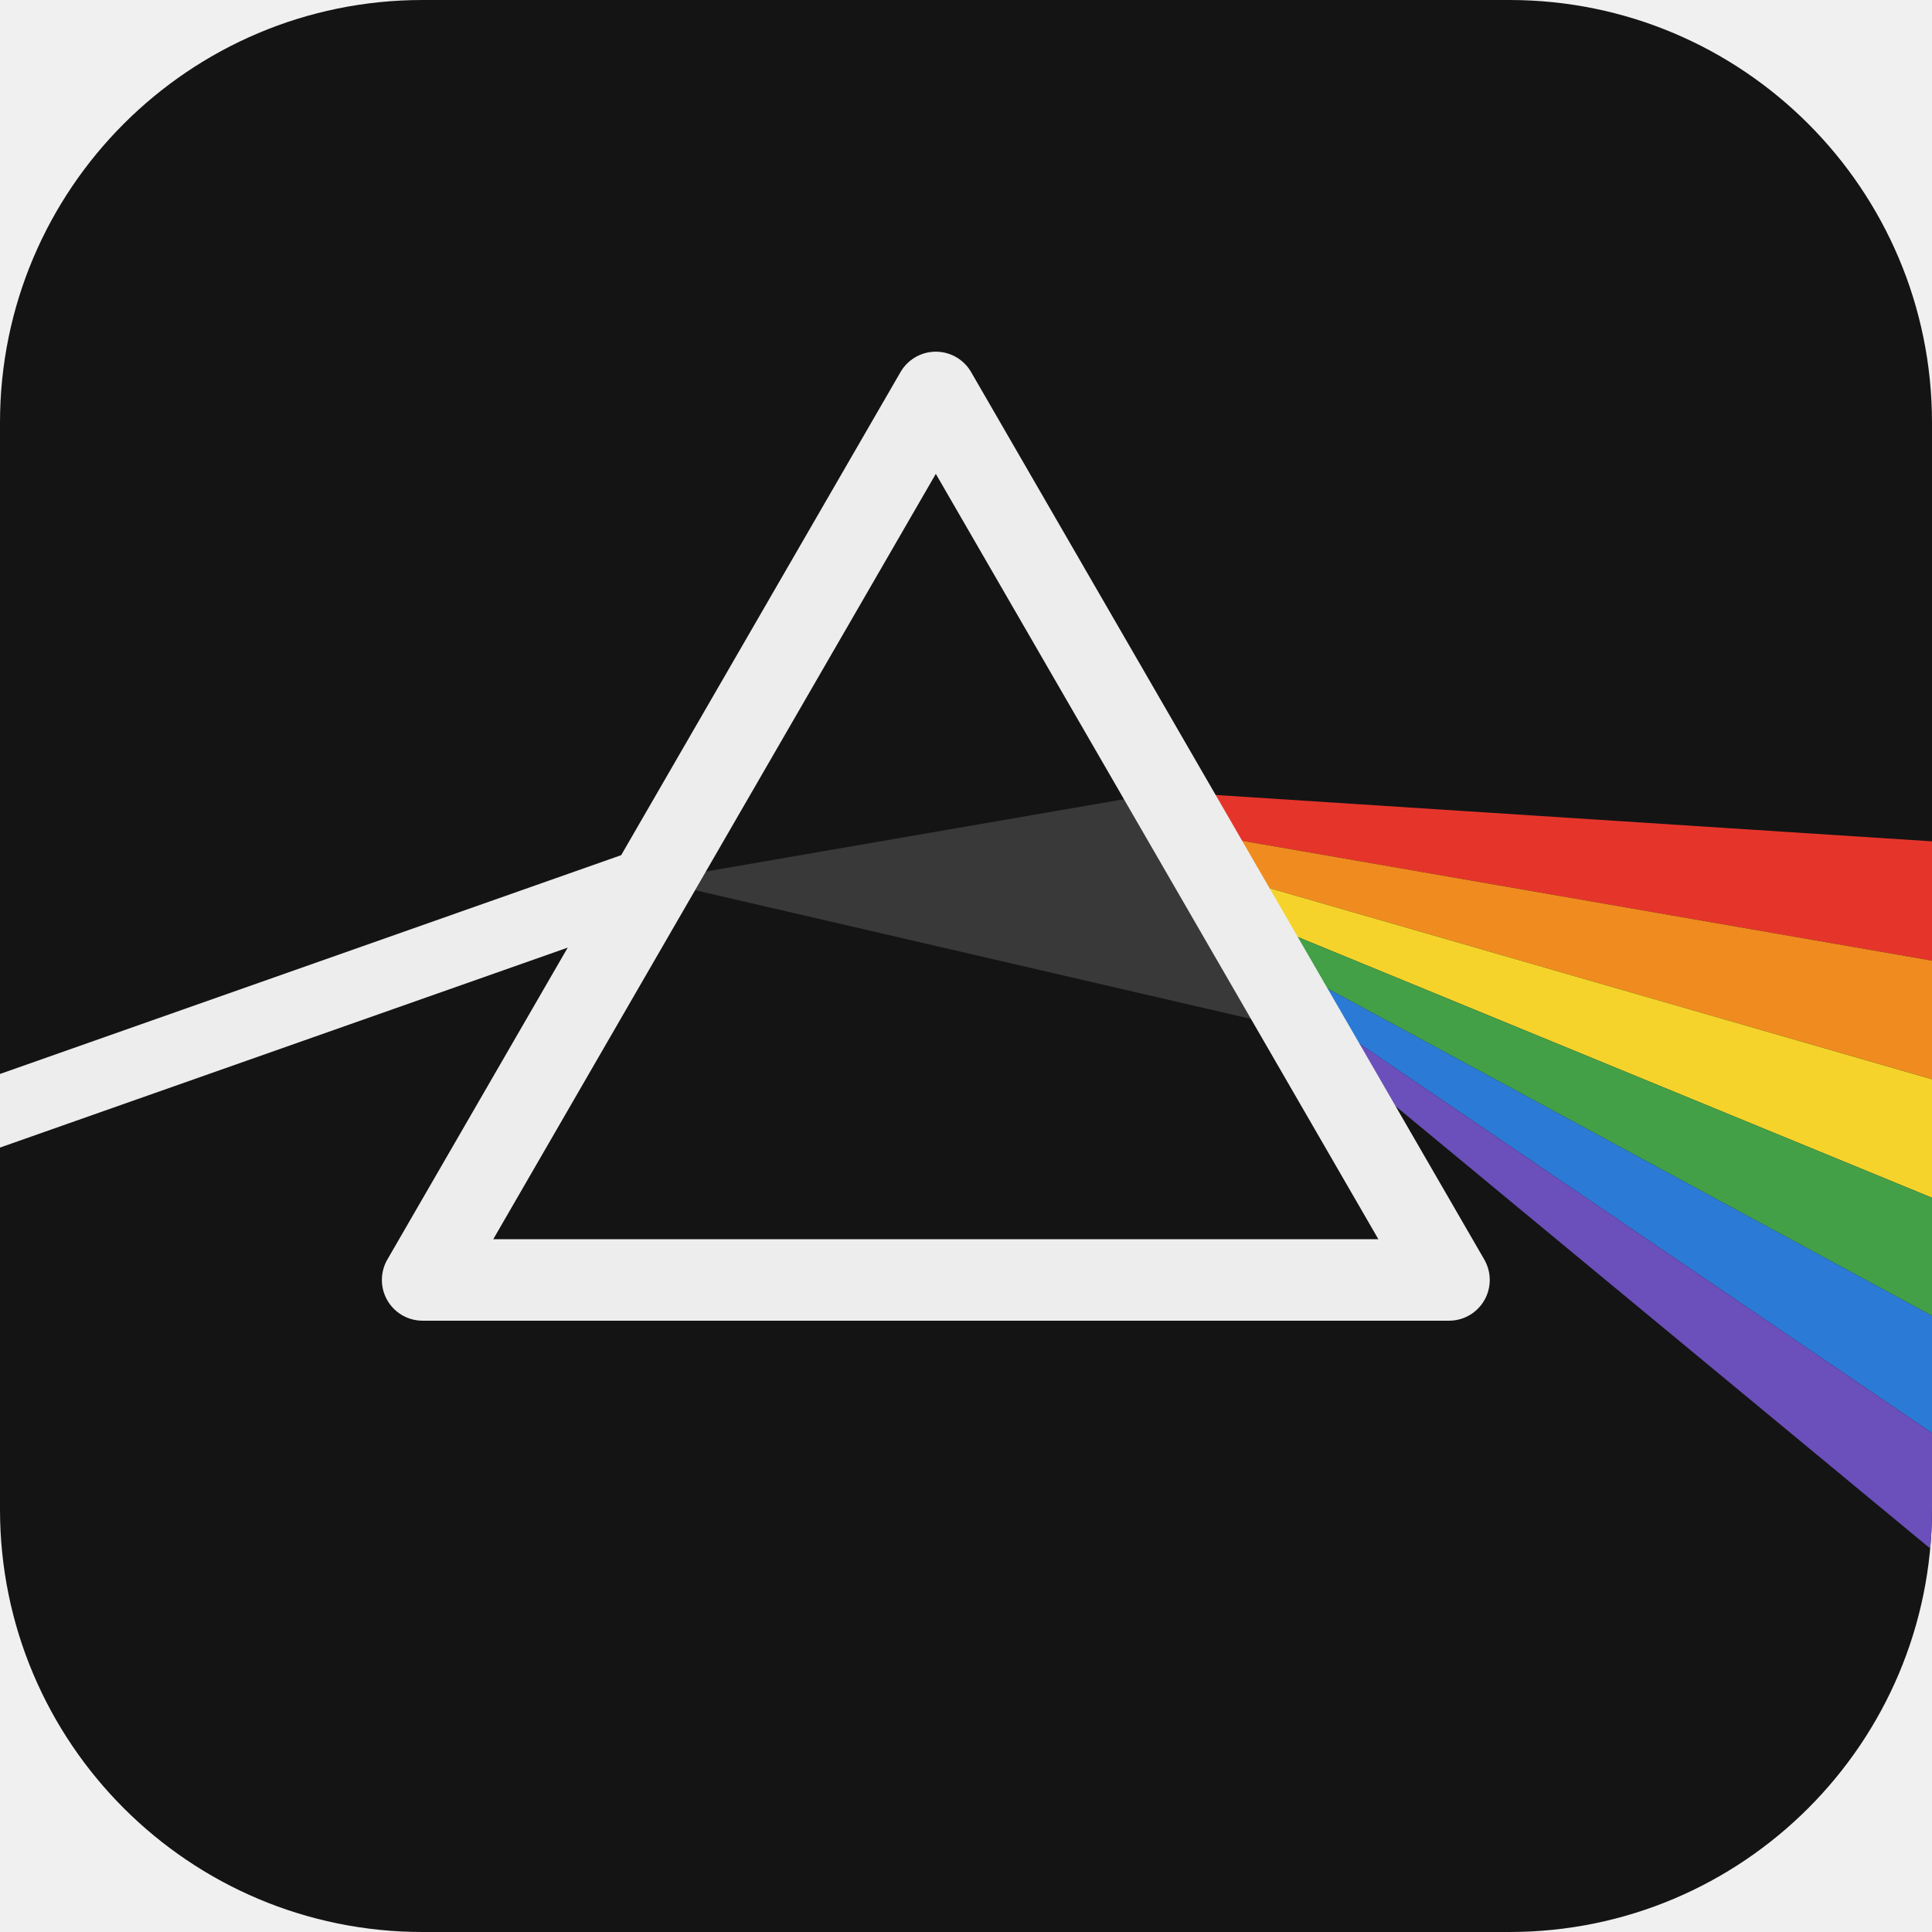
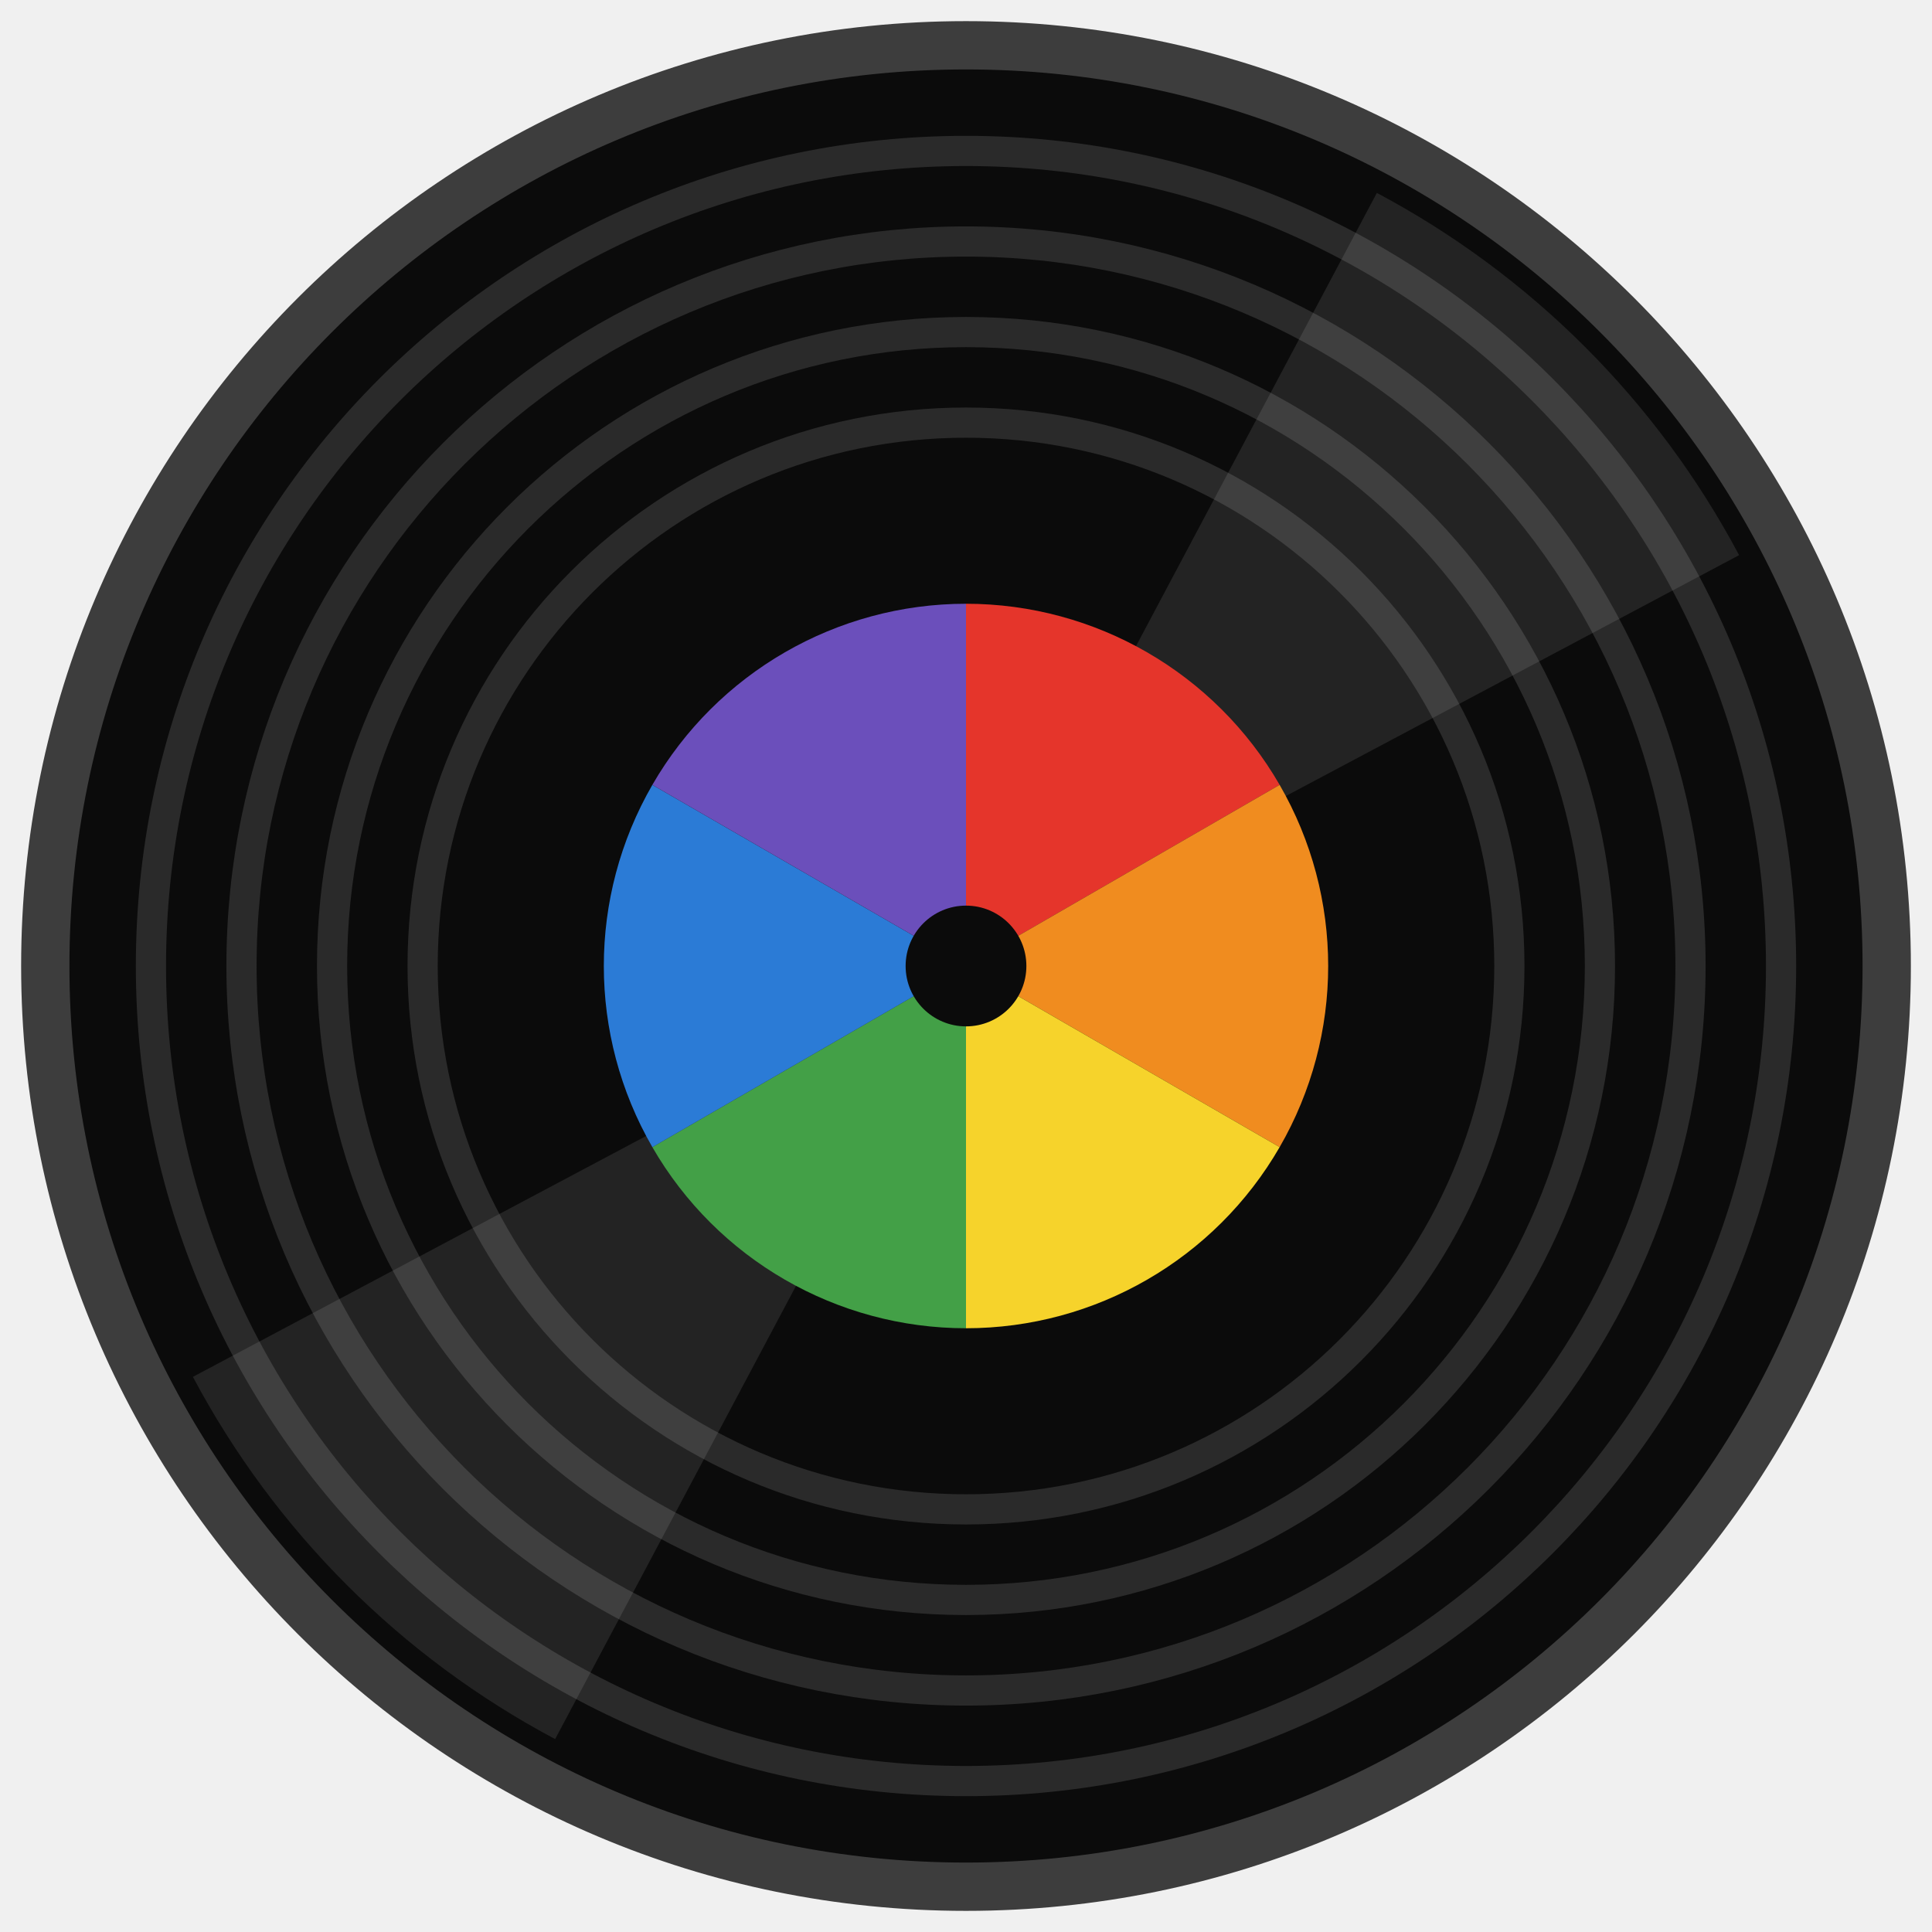
<svg xmlns="http://www.w3.org/2000/svg" viewBox="0 0 64 64">
-   <clipPath id="t">
-     <rect width="64" height="64" rx="14" />
-   </clipPath>
-   <g clip-path="url(#t)">
-     <rect width="64" height="64" fill="#141414" />
-     <polygon fill="#e5352b" points="38.65,26.23 66.00,28.00 66.00,32.17 39.41,27.55" />
-     <polygon fill="#f08c1f" points="39.41,27.55 66.00,32.17 66.00,36.33 40.18,28.88" />
-     <polygon fill="#f6d32b" points="40.18,28.88 66.00,36.33 66.00,40.50 40.95,30.20" />
-     <polygon fill="#43a047" points="40.95,30.20 66.00,40.50 66.00,44.67 41.71,31.52" />
-     <polygon fill="#2b7bd6" points="41.71,31.52 66.00,44.67 66.00,48.83 42.48,32.84" />
-     <polygon fill="#6b4fbb" points="42.48,32.84 66.00,48.83 66.00,53.00 43.24,34.17" />
-     <polygon fill="#fff" fill-opacity=".16" points="21.65,29.17 38.65,26.23 43.24,34.17" />
-     <line x1="-2" y1="37.5" x2="21.65" y2="29.17" stroke="#ededed" stroke-width="2.3" stroke-linecap="round" />
-     <path d="M31.00,13.00 L48.00,42.40 L14.00,42.40Z" fill="none" stroke="#ededed" stroke-width="2.7" stroke-linejoin="round" />
-   </g>
+   <circle cx="32" cy="32" r="30.5" fill="#0b0b0b" stroke="#3d3d3d" stroke-width="1.6" />
+   <circle cx="32" cy="32" r="27" fill="none" stroke="#2a2a2a" stroke-width="1" />
+   <circle cx="32" cy="32" r="24" fill="none" stroke="#2a2a2a" stroke-width="1" />
+   <circle cx="32" cy="32" r="21" fill="none" stroke="#2a2a2a" stroke-width="1" />
+   <circle cx="32" cy="32" r="18" fill="none" stroke="#2a2a2a" stroke-width="1" />
+   <path d="M32 32L45.61 6.39A29 29 0 0 1 57.61 18.39Z" fill="#fff" fill-opacity=".1" />
+   <path d="M32 32L18.39 57.61A29 29 0 0 1 6.39 45.61Z" fill="#fff" fill-opacity=".1" />
+   <path d="M32 32L32.00 20.00A12 12 0 0 1 42.39 26.00Z" fill="#e5352b" />
+   <path d="M32 32L42.39 26.00A12 12 0 0 1 42.39 38.00Z" fill="#f08c1f" />
+   <path d="M32 32L42.39 38.00A12 12 0 0 1 32.00 44.00Z" fill="#f6d32b" />
+   <path d="M32 32L32.00 44.00A12 12 0 0 1 21.61 38.00Z" fill="#43a047" />
+   <path d="M32 32L21.61 38.00A12 12 0 0 1 21.61 26.00Z" fill="#2b7bd6" />
+   <path d="M32 32L21.61 26.00A12 12 0 0 1 32.00 20.00Z" fill="#6b4fbb" />
+   <circle cx="32" cy="32" r="2" fill="#0b0b0b" />
</svg>
